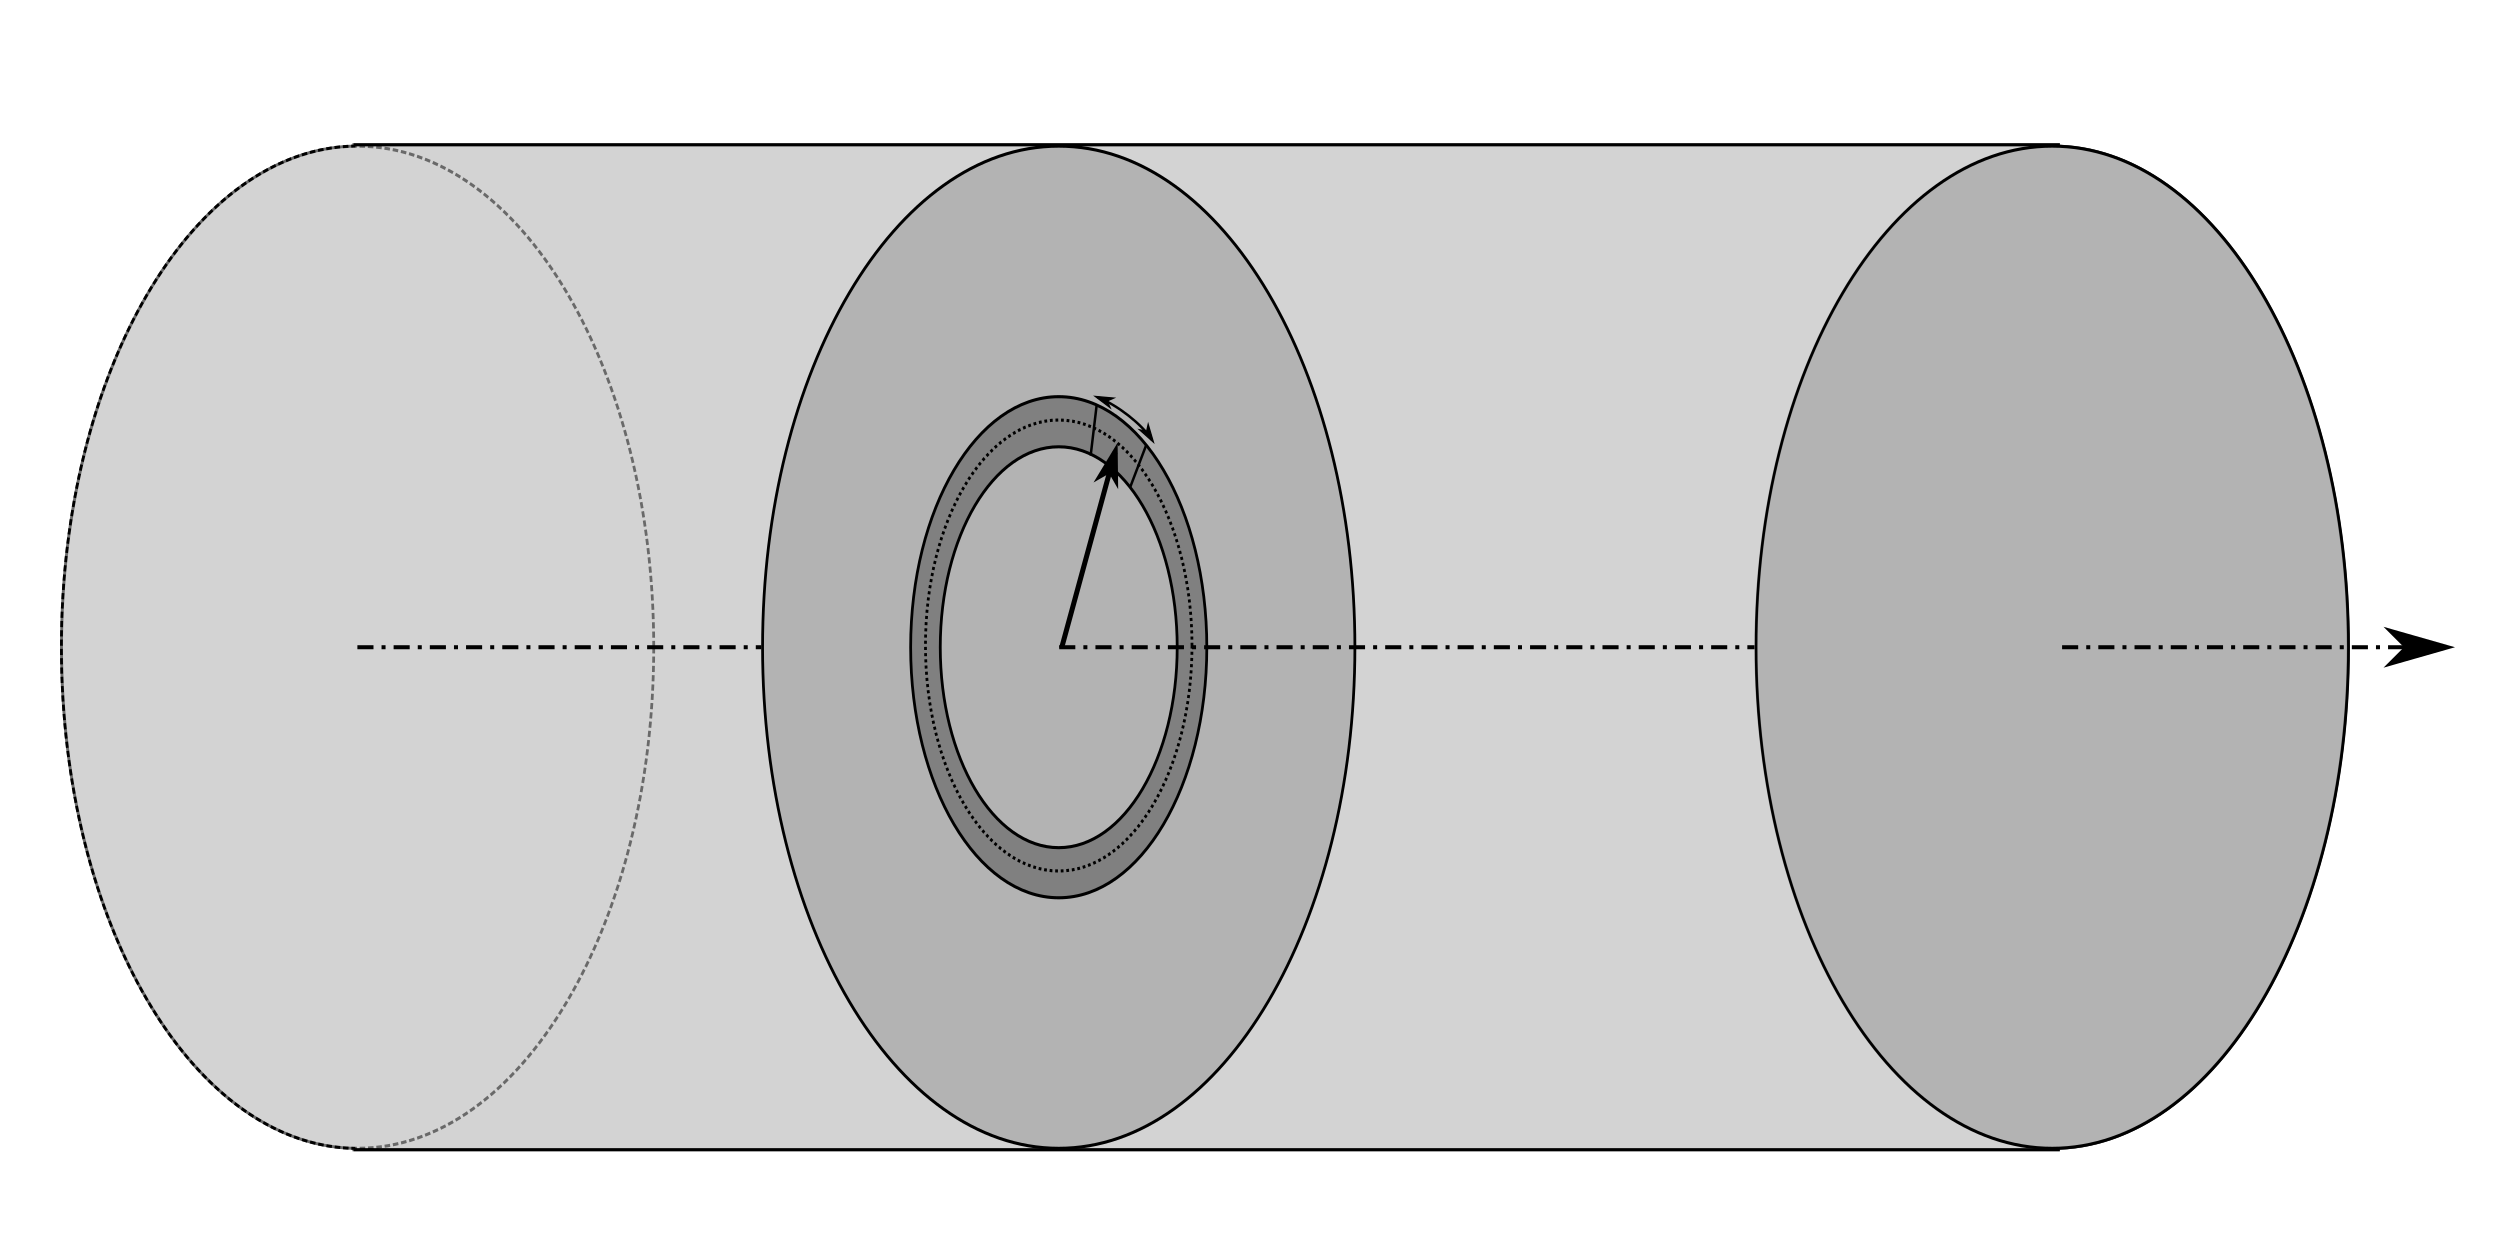
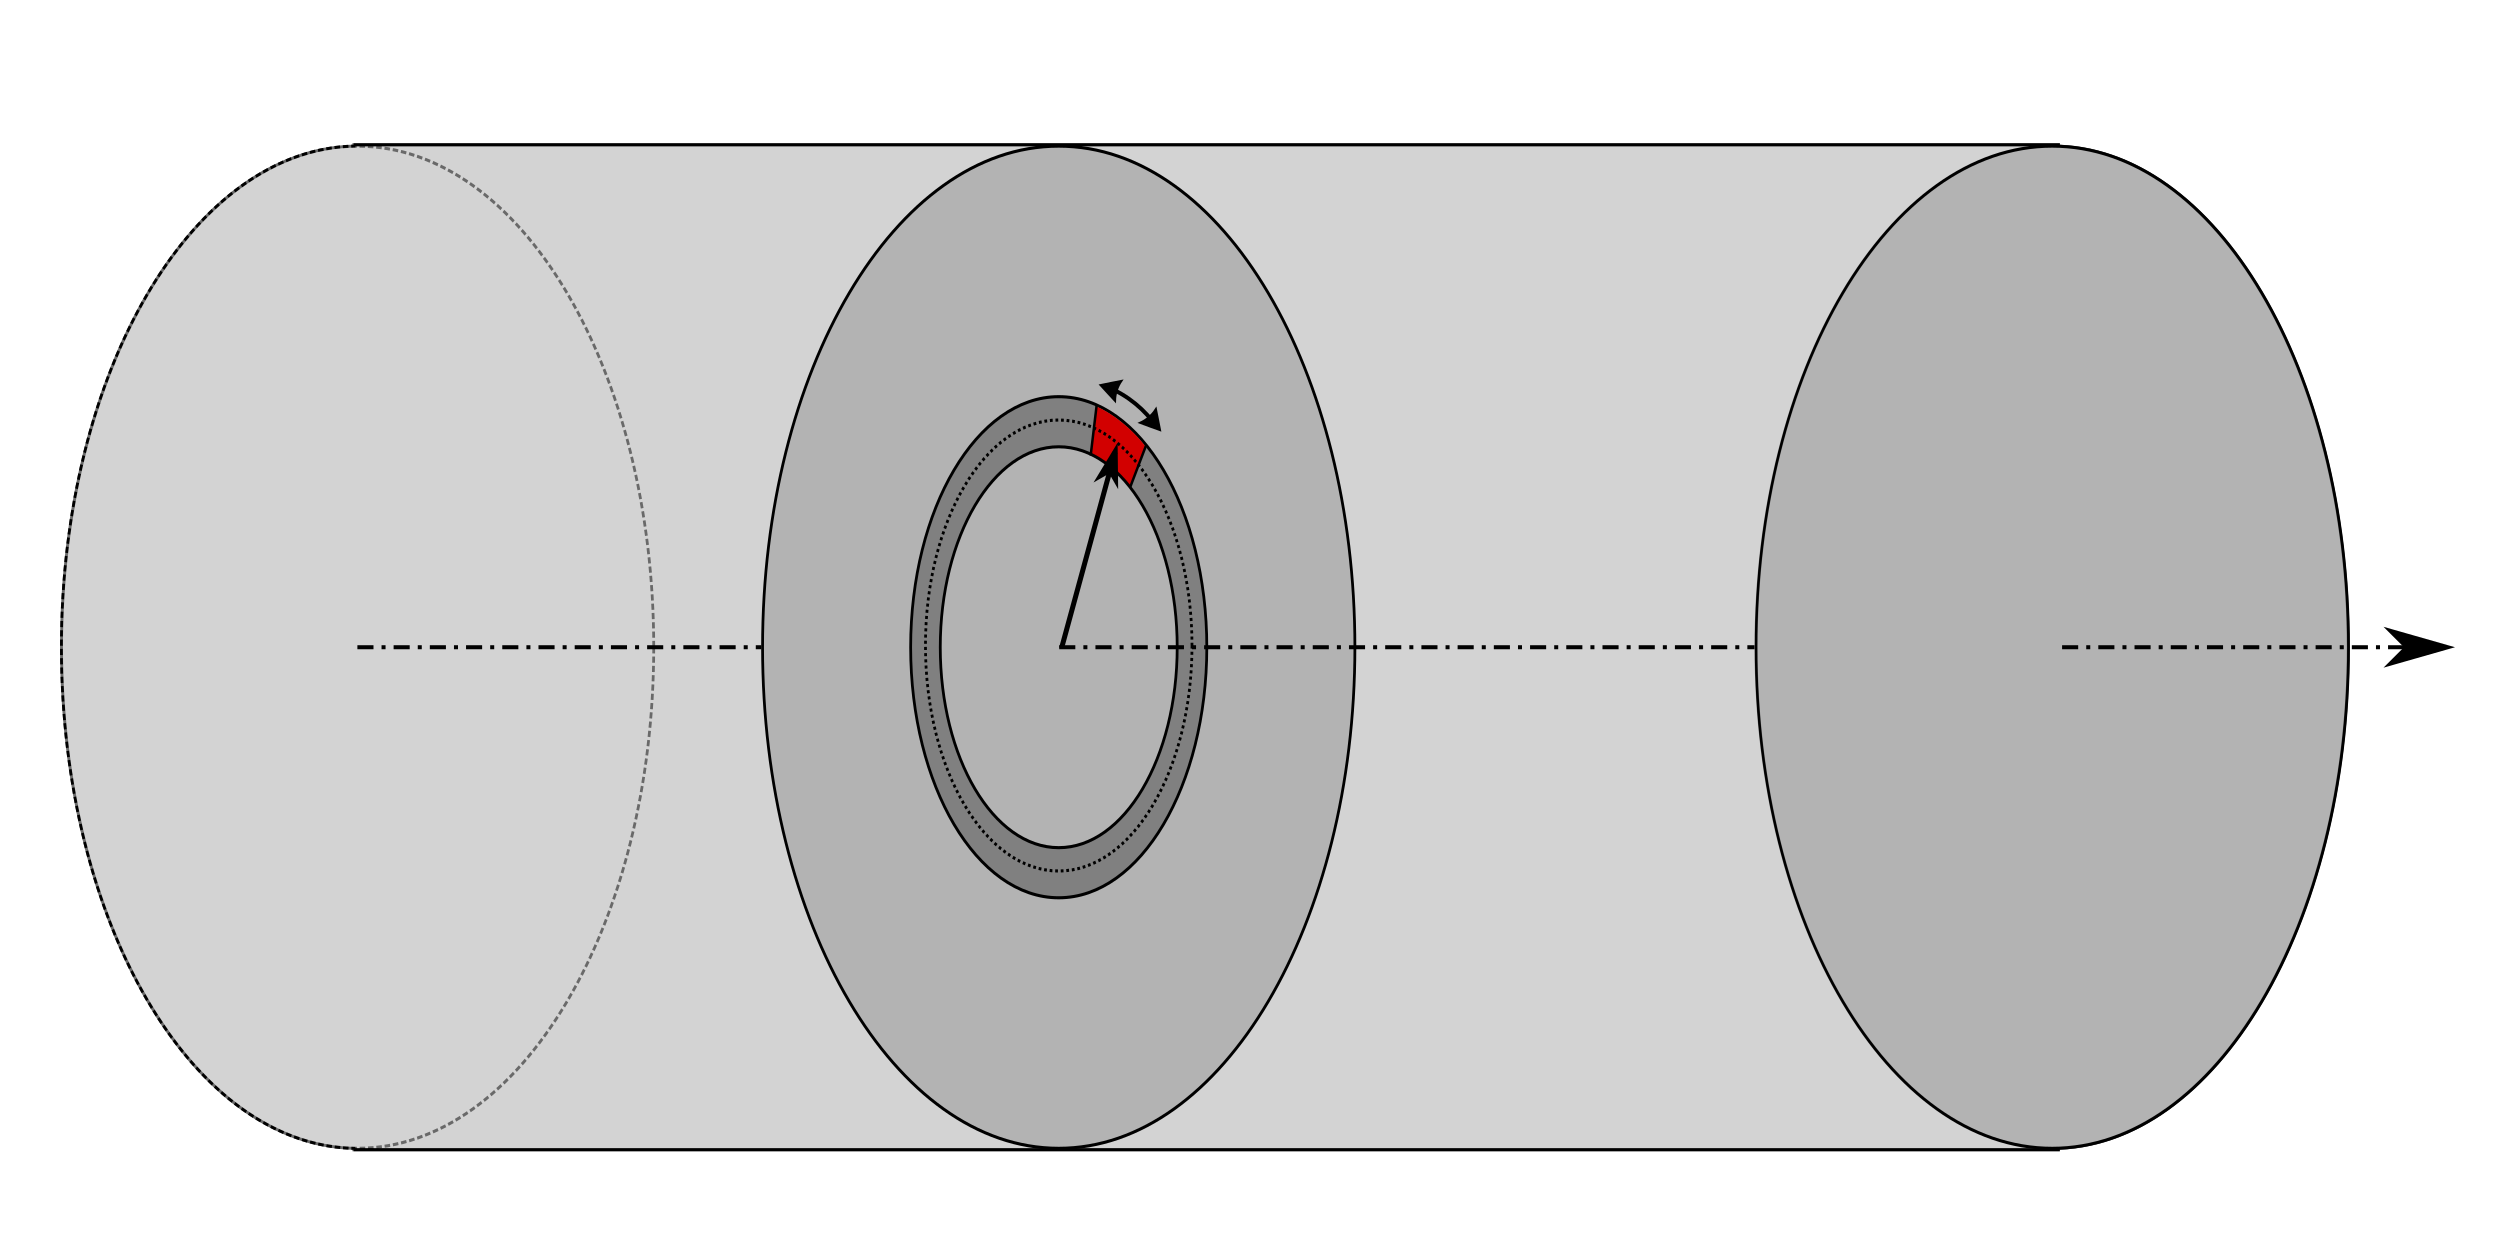
<svg xmlns="http://www.w3.org/2000/svg" width="497" height="250" id="svg2" version="1.1">
  <defs id="defs4">
+     <marker orient="auto" refY="0.0" refX="0.0" id="Arrow2Lstart" style="overflow:visible">
+       <path id="path4741" style="font-size:12.0;fill-rule:evenodd;stroke-width:0.625;stroke-linejoin:round" d="M 8.719,4.034 L -2.207,0.016 L 8.719,-4.002 C 6.973,-1.63 6.983,1.616 8.719,4.034 z " transform="scale(1.1) translate(1,0)" />
+     </marker>
+     <marker orient="auto" refY="0.0" refX="0.0" id="Arrow1Lstart" style="overflow:visible">
+       <path id="path4723" d="M 0.0,0.0 L 5.0,-5.0 L -12.5,0.0 L 5.0,5.0 L 0.0,0.0 z " style="fill-rule:evenodd;stroke:#000000;stroke-width:1.0pt;marker-start:none" transform="scale(0.8) translate(12.5,0)" />
+     </marker>
    <marker orient="auto" refY="0" refX="0" id="Arrow1Mstart" style="overflow:visible">
      <path id="path4390" d="M 0,0 5,-5 -12.5,0 5,5 0,0 z" style="fill-rule:evenodd;stroke:#000000;stroke-width:1pt;marker-start:none" transform="matrix(0.4,0,0,0.4,4,0)" />
    </marker>
    <marker orient="auto" refY="0" refX="0" id="Arrow1Lend" style="overflow:visible">
      <path id="path4387" d="M 0,0 5,-5 -12.5,0 5,5 0,0 z" style="fill-rule:evenodd;stroke:#000000;stroke-width:1pt;marker-start:none" transform="matrix(-0.8,0,0,-0.8,-10,0)" />
    </marker>
    <marker orient="auto" refY="0" refX="0" id="Arrow1Mend" style="overflow:visible">
      <path id="path4393" d="M 0,0 5,-5 -12.5,0 5,5 0,0 z" style="fill-rule:evenodd;stroke:#000000;stroke-width:1pt;marker-start:none" transform="matrix(-0.4,0,0,-0.4,-4,0)" />
    </marker>
+     <marker orient="auto" refY="0" refX="0" id="Arrow1Mend-9" style="overflow:visible">
+       <path id="path4393-0" d="M 0,0 5,-5 -12.5,0 5,5 0,0 z" style="fill-rule:evenodd;stroke:#000000;stroke-width:1pt;marker-start:none" transform="matrix(-0.4,0,0,-0.4,-4,0)" />
+     </marker>
  </defs>
  <g id="layer1" transform="translate(0,-802.3622)">
-     <g id="g6249" transform="translate(-34.28571,441.7143)">
-       <path transform="matrix(0.553218,0,0,0.617115,298.856,145.8018)" d="m 365.714,556.648 c 0,89.155 -47.65,161.429 -106.429,161.429 -58.779,0 -106.429,-72.274 -106.429,-161.429 0,-89.155 47.65,-161.429 106.429,-161.429 58.779,0 106.429,72.274 106.429,161.429 z" id="path3208-6" style="fill:#b3b3b3;fill-rule:evenodd;stroke:#000000;stroke-width:1px;stroke-linecap:butt;stroke-linejoin:miter;stroke-opacity:1" />
-       <path transform="matrix(0.553218,0,0,0.617115,-38.07131,145.8018)" d="m 365.714,556.648 c 0,89.155 -47.65,161.429 -106.429,161.429 -58.779,0 -106.429,-72.274 -106.429,-161.429 0,-89.155 47.65,-161.429 106.429,-161.429 58.779,0 106.429,72.274 106.429,161.429 z" id="path3208" style="fill:none;stroke:#000000;stroke-width:0.999;stroke-linecap:butt;stroke-linejoin:miter;stroke-miterlimit:4;stroke-opacity:1;stroke-dasharray:1.999, 0.999;stroke-dashoffset:0" />
-       <g transform="translate(-23.22826,-12.53516)" style="opacity:0.584" id="g4174">
-         <path style="fill:#b3b3b3;fill-rule:evenodd;stroke:#000000;stroke-width:0.584px;stroke-linecap:butt;stroke-linejoin:miter;stroke-opacity:1" d="m 127.862,401.946 0,0.281 c -32.174,0.675 -58.125,45.027 -58.125,99.625 0,54.598 25.951,98.95 58.125,99.625 l 0,0.281 338.875,0 0,-0.312 c 31.901,-1.2 57.531,-45.33 57.531,-99.594 0,-54.264 -25.63,-98.394 -57.531,-99.594 l 0,-0.312 -338.875,0 z" id="path3208-6-8" />
-         <path style="fill:#b3b3b3;fill-rule:evenodd;stroke:#000000;stroke-width:1px;stroke-linecap:butt;stroke-linejoin:miter;stroke-opacity:1" id="path3208-6-81" d="m 365.714,556.648 c 0,89.155 -47.65,161.429 -106.429,161.429 -58.779,0 -106.429,-72.274 -106.429,-161.429 0,-89.155 47.65,-161.429 106.429,-161.429 58.779,0 106.429,72.274 106.429,161.429 z" transform="matrix(0.553218,0,0,0.617115,322.0298,158.337)" />
-       </g>
-       <path transform="matrix(0.553218,0,0,0.617115,101.3206,145.8018)" d="m 365.714,556.648 c 0,89.155 -47.65,161.429 -106.429,161.429 -58.779,0 -106.429,-72.274 -106.429,-161.429 0,-89.155 47.65,-161.429 106.429,-161.429 58.779,0 106.429,72.274 106.429,161.429 z" id="path3208-5" style="fill:#b3b3b3;fill-rule:evenodd;stroke:#000000;stroke-width:1px;stroke-linecap:butt;stroke-linejoin:miter;stroke-opacity:1" />
-       <path transform="matrix(0.276609,0,0,0.3085575,173.0413,317.5597)" d="m 365.714,556.648 c 0,89.155 -47.65,161.429 -106.429,161.429 -58.779,0 -106.429,-72.274 -106.429,-161.429 0,-89.155 47.65,-161.429 106.429,-161.429 58.779,0 106.429,72.274 106.429,161.429 z" id="path3208-5-0" style="fill:#808080;fill-rule:evenodd;stroke:#000000;stroke-width:2px;stroke-linecap:butt;stroke-linejoin:miter;stroke-opacity:1" />
-       <path transform="matrix(0.2212872,0,0,0.246846,187.3855,351.9112)" d="m 365.714,556.648 c 0,89.155 -47.65,161.429 -106.429,161.429 -58.779,0 -106.429,-72.274 -106.429,-161.429 0,-89.155 47.65,-161.429 106.429,-161.429 58.779,0 106.429,72.274 106.429,161.429 z" id="path3208-5-2" style="fill:#b3b3b3;fill-rule:evenodd;stroke:#000000;stroke-width:2.5px;stroke-linecap:butt;stroke-linejoin:miter;stroke-opacity:1" />
-       <path id="path4201" d="m 104.593,389.434 339.187,0" style="fill:none;stroke:#000000;stroke-width:0.6;stroke-linecap:butt;stroke-linejoin:miter;stroke-miterlimit:4;stroke-opacity:1;stroke-dasharray:none" />
-       <path id="path4201-6" d="m 104.582,589.212 339.187,0" style="fill:none;stroke:#000000;stroke-width:0.6;stroke-linecap:butt;stroke-linejoin:miter;stroke-miterlimit:4;stroke-opacity:1;stroke-dasharray:none" />
-       <path id="path4238-7" d="m 244.859,489.318 138.226,0" style="fill:none;stroke:#000000;stroke-width:0.8;stroke-linecap:butt;stroke-linejoin:miter;stroke-miterlimit:4;stroke-opacity:1;stroke-dasharray:3.2, 1.6, 0.8, 1.6;stroke-dashoffset:0" />
-       <path id="path4238-7-0" d="m 105.335,489.318 80.321,0" style="fill:none;stroke:#000000;stroke-width:0.8;stroke-linecap:butt;stroke-linejoin:miter;stroke-miterlimit:4;stroke-opacity:1;stroke-dasharray:3.2, 1.6, 0.8, 1.6;stroke-dashoffset:0" />
-       <path id="path4238-7-7" d="m 444.229,489.318 76.563,0" style="fill:none;stroke:#000000;stroke-width:0.8;stroke-linecap:butt;stroke-linejoin:miter;stroke-miterlimit:4;stroke-opacity:1;stroke-dasharray:3.2, 1.6, 0.8, 1.6;stroke-dashoffset:0;marker-end:url(#Arrow1Lend)" />
-       <flowRoot transform="translate(-4.285714,-14.28571)" style="font-size:16px;font-style:normal;font-weight:normal;line-height:125%;letter-spacing:0px;word-spacing:0px;fill:#000000;fill-opacity:1;stroke:none;font-family:Sans" id="flowRoot5011" xml:space="preserve">
-         <flowRegion id="flowRegion5013">
-           <rect style="font-size:16px" y="507.362" x="515.714" height="28.571" width="18.571" id="rect5015" />
-         </flowRegion>
-         <flowPara style="font-size:16px" id="flowPara5017">z</flowPara>
-       </flowRoot>
-       <path transform="matrix(0.2489481,0,0,0.2777017,180.2134,334.3942)" d="m 365.714,556.648 c 0,89.155 -47.65,161.429 -106.429,161.429 -58.779,0 -106.429,-72.274 -106.429,-161.429 0,-89.155 47.65,-161.429 106.429,-161.429 58.779,0 106.429,72.274 106.429,161.429 z" id="path3208-5-9" style="fill:none;stroke:#000000;stroke-width:2.221;stroke-linecap:butt;stroke-linejoin:miter;stroke-miterlimit:4;stroke-opacity:1;stroke-dasharray:2.221, 2.221;stroke-dashoffset:0" />
-       <path id="path5067" d="M 245.325,489.486 255.947,450.564" style="fill:none;stroke:#000000;stroke-width:1px;stroke-linecap:butt;stroke-linejoin:miter;stroke-opacity:1;marker-end:url(#Arrow1Mend)" />
-       <flowRoot style="font-size:40px;font-style:normal;font-weight:normal;line-height:125%;letter-spacing:0px;word-spacing:0px;fill:#000000;fill-opacity:1;stroke:none;font-family:Sans" id="flowRoot5011-1" xml:space="preserve" transform="translate(-275.2479,-47.65776)">
-         <flowRegion id="flowRegion5013-5">
-           <rect y="507.362" x="515.714" height="28.571" width="18.571" id="rect5015-1" />
-         </flowRegion>
-         <flowPara style="font-size:16px" id="flowPara5017-4">r</flowPara>
-       </flowRoot>
-       <path id="path5466" d="m 251.11,451.203 1.207,-10.141" style="fill:none;stroke:#000000;stroke-width:0.5;stroke-linecap:butt;stroke-linejoin:miter;stroke-miterlimit:4;stroke-opacity:1;stroke-dasharray:none" />
-       <path id="path5468" d="m 258.978,457.468 3.157,-8.293" style="fill:none;stroke:#000000;stroke-width:0.5;stroke-linecap:butt;stroke-linejoin:miter;stroke-miterlimit:4;stroke-opacity:1;stroke-dasharray:none" />
-       <path id="path5470" d="m 252.507,439.642 c 3.878,1.494 8.839,5.366 10.796,8.46" style="fill:none;stroke:#000000;stroke-width:0.5;stroke-linecap:butt;stroke-linejoin:miter;stroke-miterlimit:4;stroke-opacity:1;stroke-dasharray:none;marker-start:url(#Arrow1Mstart);marker-end:url(#Arrow1Mend)" />
-       <flowRoot style="font-size:40px;font-style:normal;font-weight:normal;line-height:125%;letter-spacing:0px;word-spacing:0px;fill:#000000;fill-opacity:1;stroke:none;font-family:Sans" id="flowRoot5011-1-6" xml:space="preserve" transform="translate(-259.4876,-86.16264)">
-         <flowRegion id="flowRegion5013-5-3">
-           <rect y="507.362" x="515.714" height="28.445" width="26.4" id="rect5015-1-1" />
-         </flowRegion>
-         <flowPara style="font-size:16px" id="flowPara5017-4-9">dθ</flowPara>
-       </flowRoot>
+     <path style="fill:#b3b3b3;fill-rule:evenodd;stroke:#000000;stroke-width:1px;stroke-linecap:butt;stroke-linejoin:miter;stroke-opacity:1" id="path3208-6" d="m 365.714,556.648 c 0,89.155 -47.65,161.429 -106.429,161.429 -58.779,0 -106.429,-72.274 -106.429,-161.429 0,-89.155 47.65,-161.429 106.429,-161.429 58.779,0 106.429,72.274 106.429,161.429 z" transform="matrix(0.553218,0,0,0.617115,264.5702,587.5161)" />
+     <path style="fill:none;stroke:#000000;stroke-width:0.999;stroke-linecap:butt;stroke-linejoin:miter;stroke-miterlimit:4;stroke-opacity:1;stroke-dasharray:1.999, 0.999;stroke-dashoffset:0" id="path3208" d="m 365.714,556.648 c 0,89.155 -47.65,161.429 -106.429,161.429 -58.779,0 -106.429,-72.274 -106.429,-161.429 0,-89.155 47.65,-161.429 106.429,-161.429 58.779,0 106.429,72.274 106.429,161.429 z" transform="matrix(0.553218,0,0,0.617115,-72.35702,587.5161)" />
+     <g id="g4174" style="opacity:0.584" transform="translate(-57.51397,429.1791)">
+       <path id="path3208-6-8" d="m 127.862,401.946 0,0.281 c -32.174,0.675 -58.125,45.027 -58.125,99.625 0,54.598 25.951,98.95 58.125,99.625 l 0,0.281 338.875,0 0,-0.312 c 31.901,-1.2 57.531,-45.33 57.531,-99.594 0,-54.264 -25.63,-98.394 -57.531,-99.594 l 0,-0.312 -338.875,0 z" style="fill:#b3b3b3;fill-rule:evenodd;stroke:#000000;stroke-width:0.584px;stroke-linecap:butt;stroke-linejoin:miter;stroke-opacity:1" />
+       <path transform="matrix(0.553218,0,0,0.617115,322.0298,158.337)" d="m 365.714,556.648 c 0,89.155 -47.65,161.429 -106.429,161.429 -58.779,0 -106.429,-72.274 -106.429,-161.429 0,-89.155 47.65,-161.429 106.429,-161.429 58.779,0 106.429,72.274 106.429,161.429 z" id="path3208-6-81" style="fill:#b3b3b3;fill-rule:evenodd;stroke:#000000;stroke-width:1px;stroke-linecap:butt;stroke-linejoin:miter;stroke-opacity:1" />
    </g>
+     <path style="fill:#b3b3b3;fill-rule:evenodd;stroke:#000000;stroke-width:1px;stroke-linecap:butt;stroke-linejoin:miter;stroke-opacity:1" id="path3208-5" d="m 365.714,556.648 c 0,89.155 -47.65,161.429 -106.429,161.429 -58.779,0 -106.429,-72.274 -106.429,-161.429 0,-89.155 47.65,-161.429 106.429,-161.429 58.779,0 106.429,72.274 106.429,161.429 z" transform="matrix(0.553218,0,0,0.617115,67.03486,587.5161)" />
+     <path style="fill:#808080;fill-rule:evenodd;stroke:#000000;stroke-width:2px;stroke-linecap:butt;stroke-linejoin:miter;stroke-opacity:1" id="path3208-5-0" d="m 365.714,556.648 c 0,89.155 -47.65,161.429 -106.429,161.429 -58.779,0 -106.429,-72.274 -106.429,-161.429 0,-89.155 47.65,-161.429 106.429,-161.429 58.779,0 106.429,72.274 106.429,161.429 z" transform="matrix(0.276609,0,0,0.3085575,138.7556,759.274)" />
+     <path style="fill:#d20000;fill-opacity:1;stroke:none" d="m 218.106,80.855 c -0.661,4.78 -0.938,6.309 -1.239,9.32 2.193,0.896 6.164,4.211 7.766,6.661 1.317,-3.138 3.023,-8.16 3.023,-8.16 0,0 -3.695,-5.087 -9.549,-7.821 z" id="path5603" transform="translate(0,802.3622)" />
+     <path style="fill:#b3b3b3;fill-rule:evenodd;stroke:#000000;stroke-width:2.5px;stroke-linecap:butt;stroke-linejoin:miter;stroke-opacity:1" id="path3208-5-2" d="m 365.714,556.648 c 0,89.155 -47.65,161.429 -106.429,161.429 -58.779,0 -106.429,-72.274 -106.429,-161.429 0,-89.155 47.65,-161.429 106.429,-161.429 58.779,0 106.429,72.274 106.429,161.429 z" transform="matrix(0.2212872,0,0,0.246846,153.0998,793.6255)" />
+     <path style="fill:none;stroke:#000000;stroke-width:0.6;stroke-linecap:butt;stroke-linejoin:miter;stroke-miterlimit:4;stroke-opacity:1;stroke-dasharray:none" d="m 70.308,831.149 339.187,0" id="path4201" />
+     <path style="fill:none;stroke:#000000;stroke-width:0.6;stroke-linecap:butt;stroke-linejoin:miter;stroke-miterlimit:4;stroke-opacity:1;stroke-dasharray:none" d="m 70.296,1030.926 339.187,0" id="path4201-6" />
+     <path style="fill:none;stroke:#000000;stroke-width:0.8;stroke-linecap:butt;stroke-linejoin:miter;stroke-miterlimit:4;stroke-opacity:1;stroke-dasharray:3.2, 1.6, 0.8, 1.6;stroke-dashoffset:0" d="m 210.574,931.032 138.226,0" id="path4238-7" />
+     <path style="fill:none;stroke:#000000;stroke-width:0.8;stroke-linecap:butt;stroke-linejoin:miter;stroke-miterlimit:4;stroke-opacity:1;stroke-dasharray:3.2, 1.6, 0.8, 1.6;stroke-dashoffset:0" d="m 71.049,931.032 80.321,0" id="path4238-7-0" />
+     <path style="fill:none;stroke:#000000;stroke-width:0.8;stroke-linecap:butt;stroke-linejoin:miter;stroke-miterlimit:4;stroke-opacity:1;stroke-dasharray:3.2, 1.6, 0.8, 1.6;stroke-dashoffset:0;marker-end:url(#Arrow1Lend)" d="m 409.943,931.032 76.563,0" id="path4238-7-7" />
+     <flowRoot xml:space="preserve" id="flowRoot5011" style="font-size:16px;font-style:normal;font-weight:normal;line-height:125%;letter-spacing:0px;word-spacing:0px;fill:#000000;fill-opacity:1;stroke:none;font-family:Sans" transform="translate(-38.57143,427.4286)">
+       <flowRegion id="flowRegion5013">
+         <rect id="rect5015" width="18.571" height="28.571" x="515.714" y="507.362" style="font-size:16px" />
+       </flowRegion>
+       <flowPara id="flowPara5017" style="font-size:16px">z</flowPara>
+     </flowRoot>
+     <path style="fill:none;stroke:#000000;stroke-width:2.221;stroke-linecap:butt;stroke-linejoin:miter;stroke-miterlimit:4;stroke-opacity:1;stroke-dasharray:2.221, 2.221;stroke-dashoffset:0" id="path3208-5-9" d="m 365.714,556.648 c 0,89.155 -47.65,161.429 -106.429,161.429 -58.779,0 -106.429,-72.274 -106.429,-161.429 0,-89.155 47.65,-161.429 106.429,-161.429 58.779,0 106.429,72.274 106.429,161.429 z" transform="matrix(0.2489481,0,0,0.2777017,145.9277,776.1084)" />
+     <flowRoot transform="translate(-309.5336,394.0565)" xml:space="preserve" id="flowRoot5011-1" style="font-size:40px;font-style:normal;font-weight:normal;line-height:125%;letter-spacing:0px;word-spacing:0px;fill:#000000;fill-opacity:1;stroke:none;font-family:Sans">
+       <flowRegion id="flowRegion5013-5">
+         <rect id="rect5015-1" width="18.571" height="28.571" x="515.714" y="507.362" />
+       </flowRegion>
+       <flowPara id="flowPara5017-4" style="font-size:16px">r</flowPara>
+     </flowRoot>
+     <path style="fill:none;stroke:#000000;stroke-width:0.8;stroke-linecap:butt;stroke-linejoin:miter;stroke-miterlimit:4;stroke-opacity:1;stroke-dasharray:none;marker-start:none;marker-end:none" d="m 220.221,879.356 c 3.878,1.494 7.639,4.672 9.596,7.766" id="path5470" />
+     <flowRoot transform="translate(-291.6304,350.9088)" xml:space="preserve" id="flowRoot5011-1-6" style="font-size:40px;font-style:normal;font-weight:normal;line-height:125%;letter-spacing:0px;word-spacing:0px;fill:#000000;fill-opacity:1;stroke:none;font-family:Sans">
+       <flowRegion id="flowRegion5013-5-3">
+         <rect id="rect5015-1-1" width="26.4" height="28.445" x="515.714" y="507.362" />
+       </flowRegion>
+       <flowPara id="flowPara5017-4-9" style="font-size:16px">dθ</flowPara>
+     </flowRoot>
+     <path style="fill:#000000;stroke:none" d="m 220.116,880.669 -1.715,-1.872 2.481,-0.511 c 1.365,-0.281 2.484,-0.5 2.488,-0.486 0.004,0.014 -0.116,0.195 -0.265,0.404 -0.384,0.535 -0.67,1.114 -0.891,1.806 -0.235,0.738 -0.334,1.336 -0.334,2.029 7e-5,0.293 -0.011,0.525 -0.024,0.517 -0.013,-0.008 -0.796,-0.857 -1.739,-1.887 z" id="path5565-8" />
+     <path style="fill:#000000;stroke:none" d="m 230.392,885.683 0.486,2.492 -2.383,-0.858 c -1.311,-0.472 -2.38,-0.87 -2.376,-0.883 0.004,-0.014 0.201,-0.106 0.437,-0.206 0.607,-0.256 1.153,-0.601 1.703,-1.076 0.586,-0.506 0.982,-0.966 1.343,-1.557 0.153,-0.25 0.283,-0.443 0.291,-0.429 0.007,0.014 0.232,1.147 0.499,2.517 z" id="path5565-8-1" />
+     <path style="fill:none;stroke:#000000;stroke-width:1px;stroke-linecap:butt;stroke-linejoin:miter;stroke-opacity:1;marker-end:url(#Arrow1Mend)" d="m 211.039,931.201 10.622,-38.922" id="path5067" />
+     <path style="fill:none;stroke:#000000;stroke-width:0.5;stroke-linecap:butt;stroke-linejoin:miter;stroke-miterlimit:4;stroke-opacity:1;stroke-dasharray:none" d="m 224.692,899.182 3.157,-8.293" id="path5468" />
+     <path style="fill:none;stroke:#000000;stroke-width:0.5;stroke-linecap:butt;stroke-linejoin:miter;stroke-miterlimit:4;stroke-opacity:1;stroke-dasharray:none" d="m 216.824,892.918 1.207,-10.141" id="path5466" />
  </g>
  <g id="layer3" transform="translate(0,-802.3622)" />
</svg>
